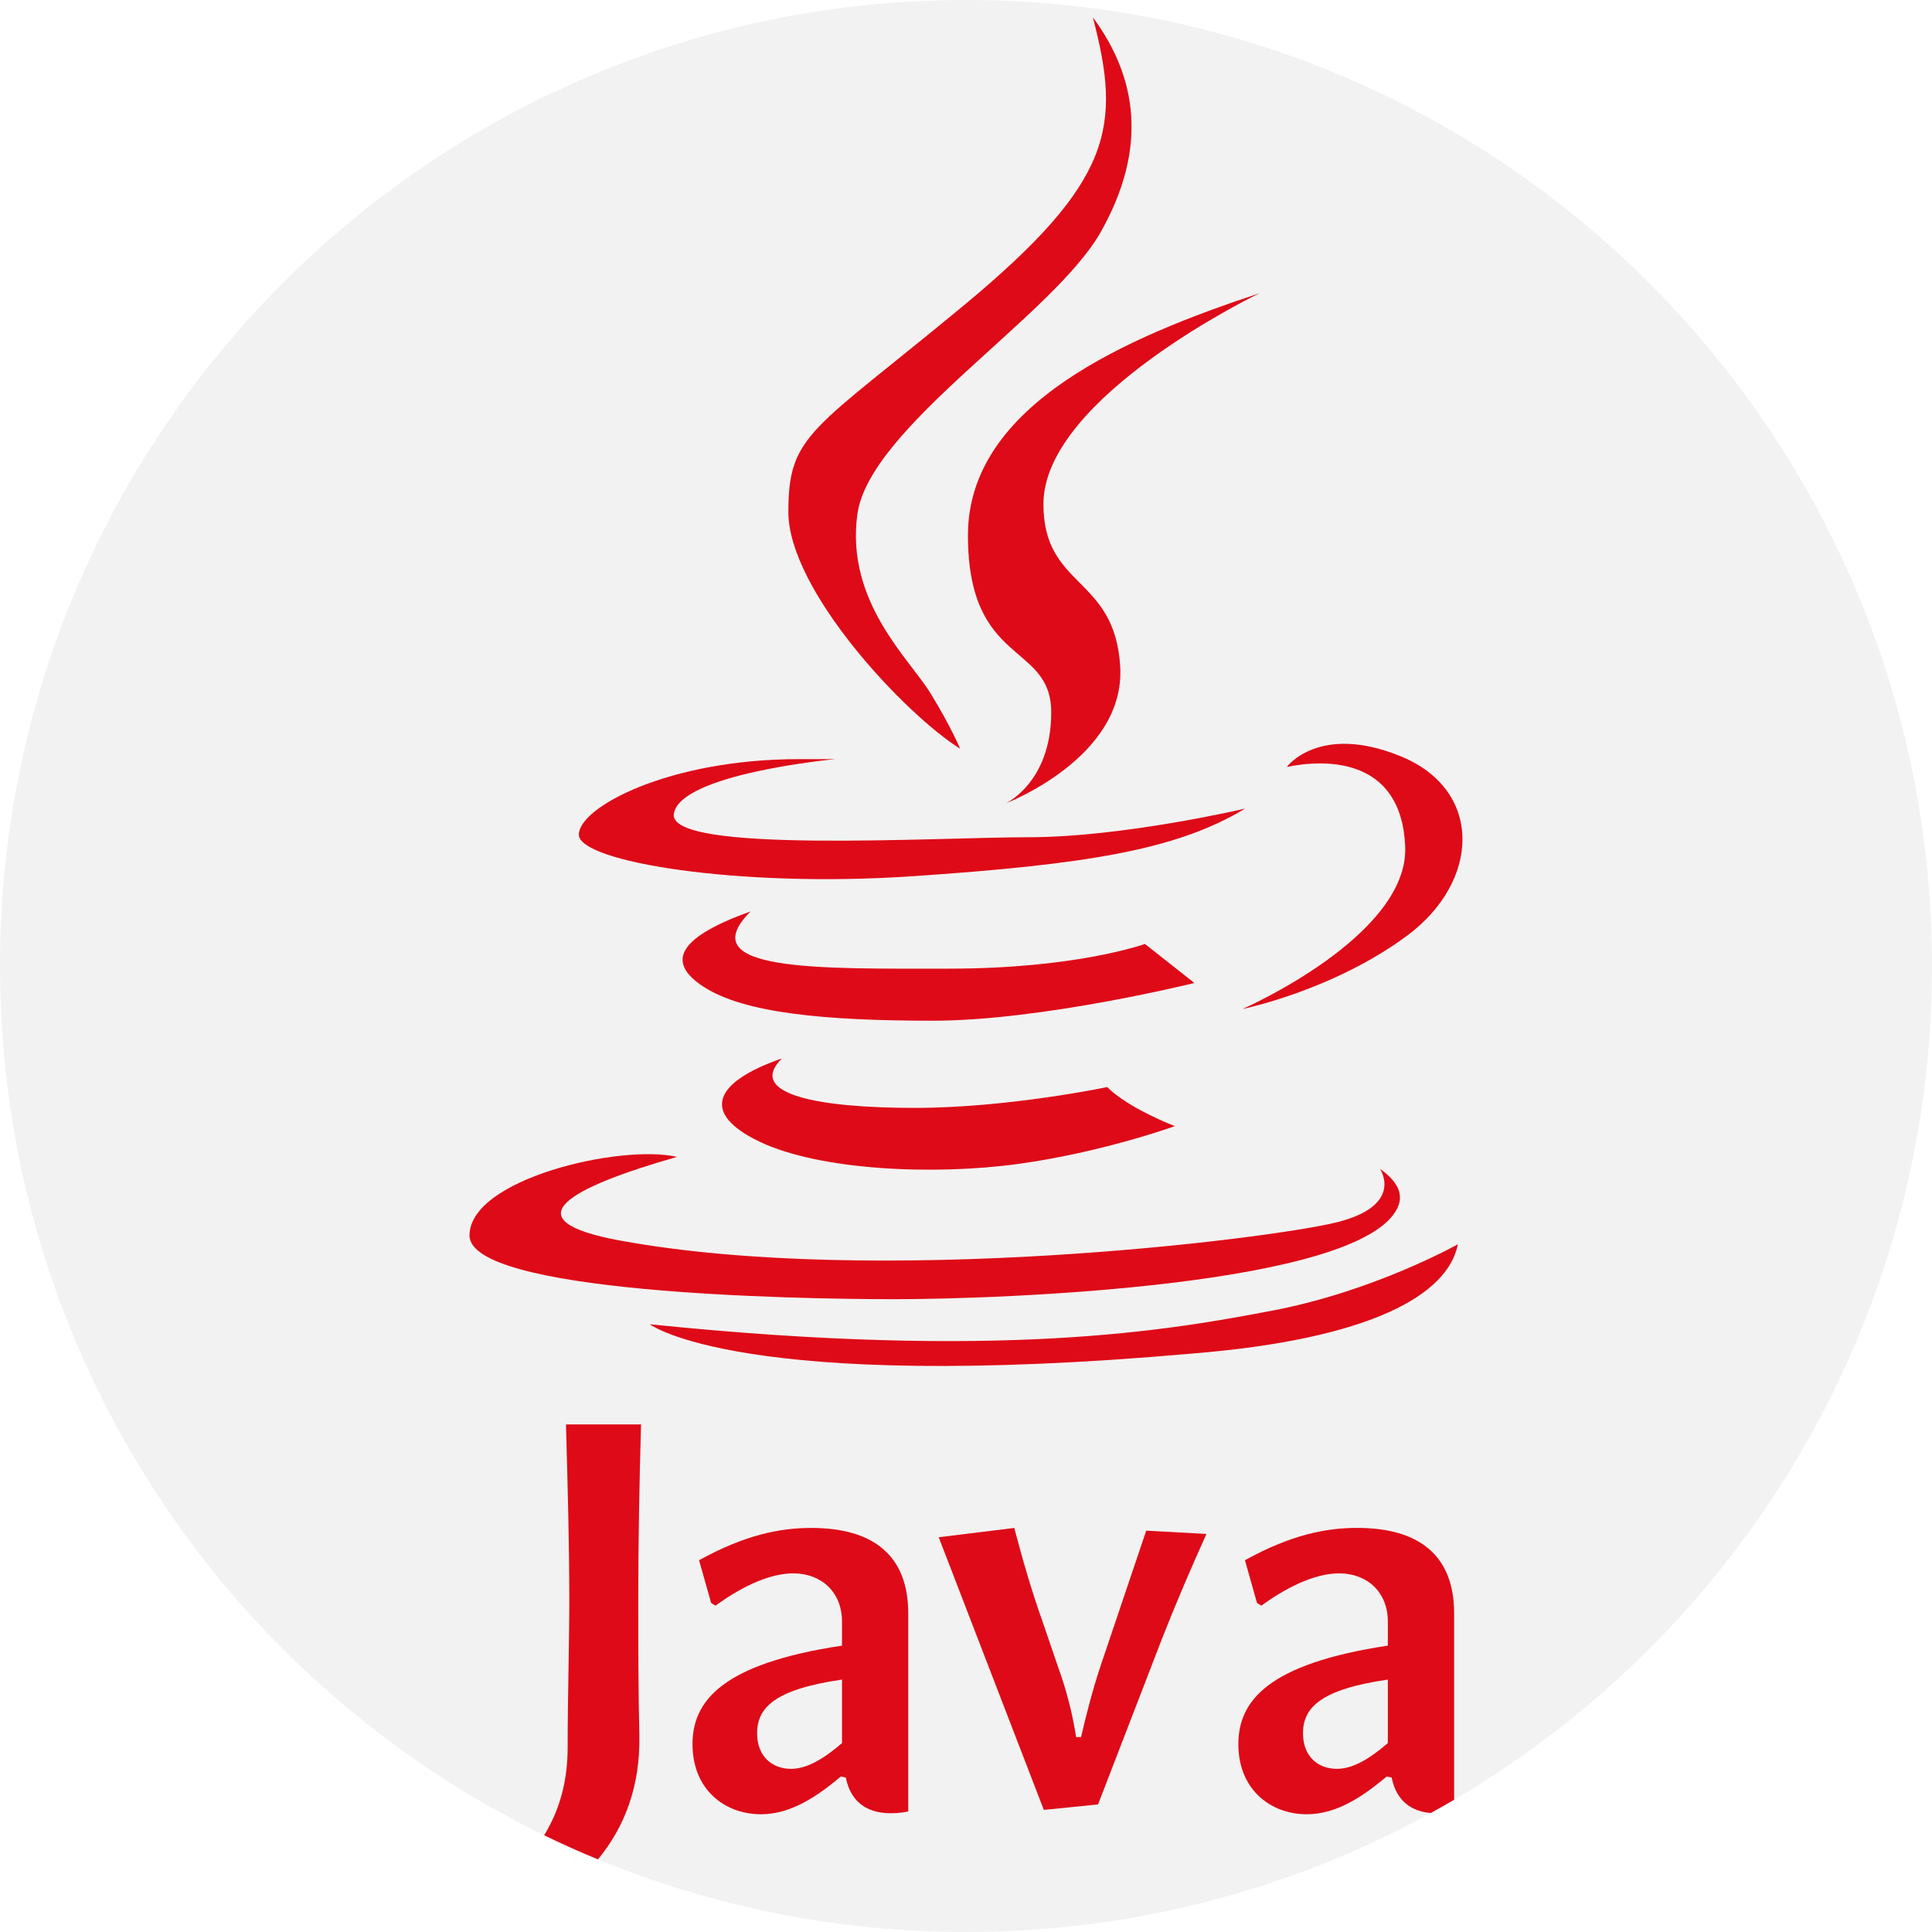
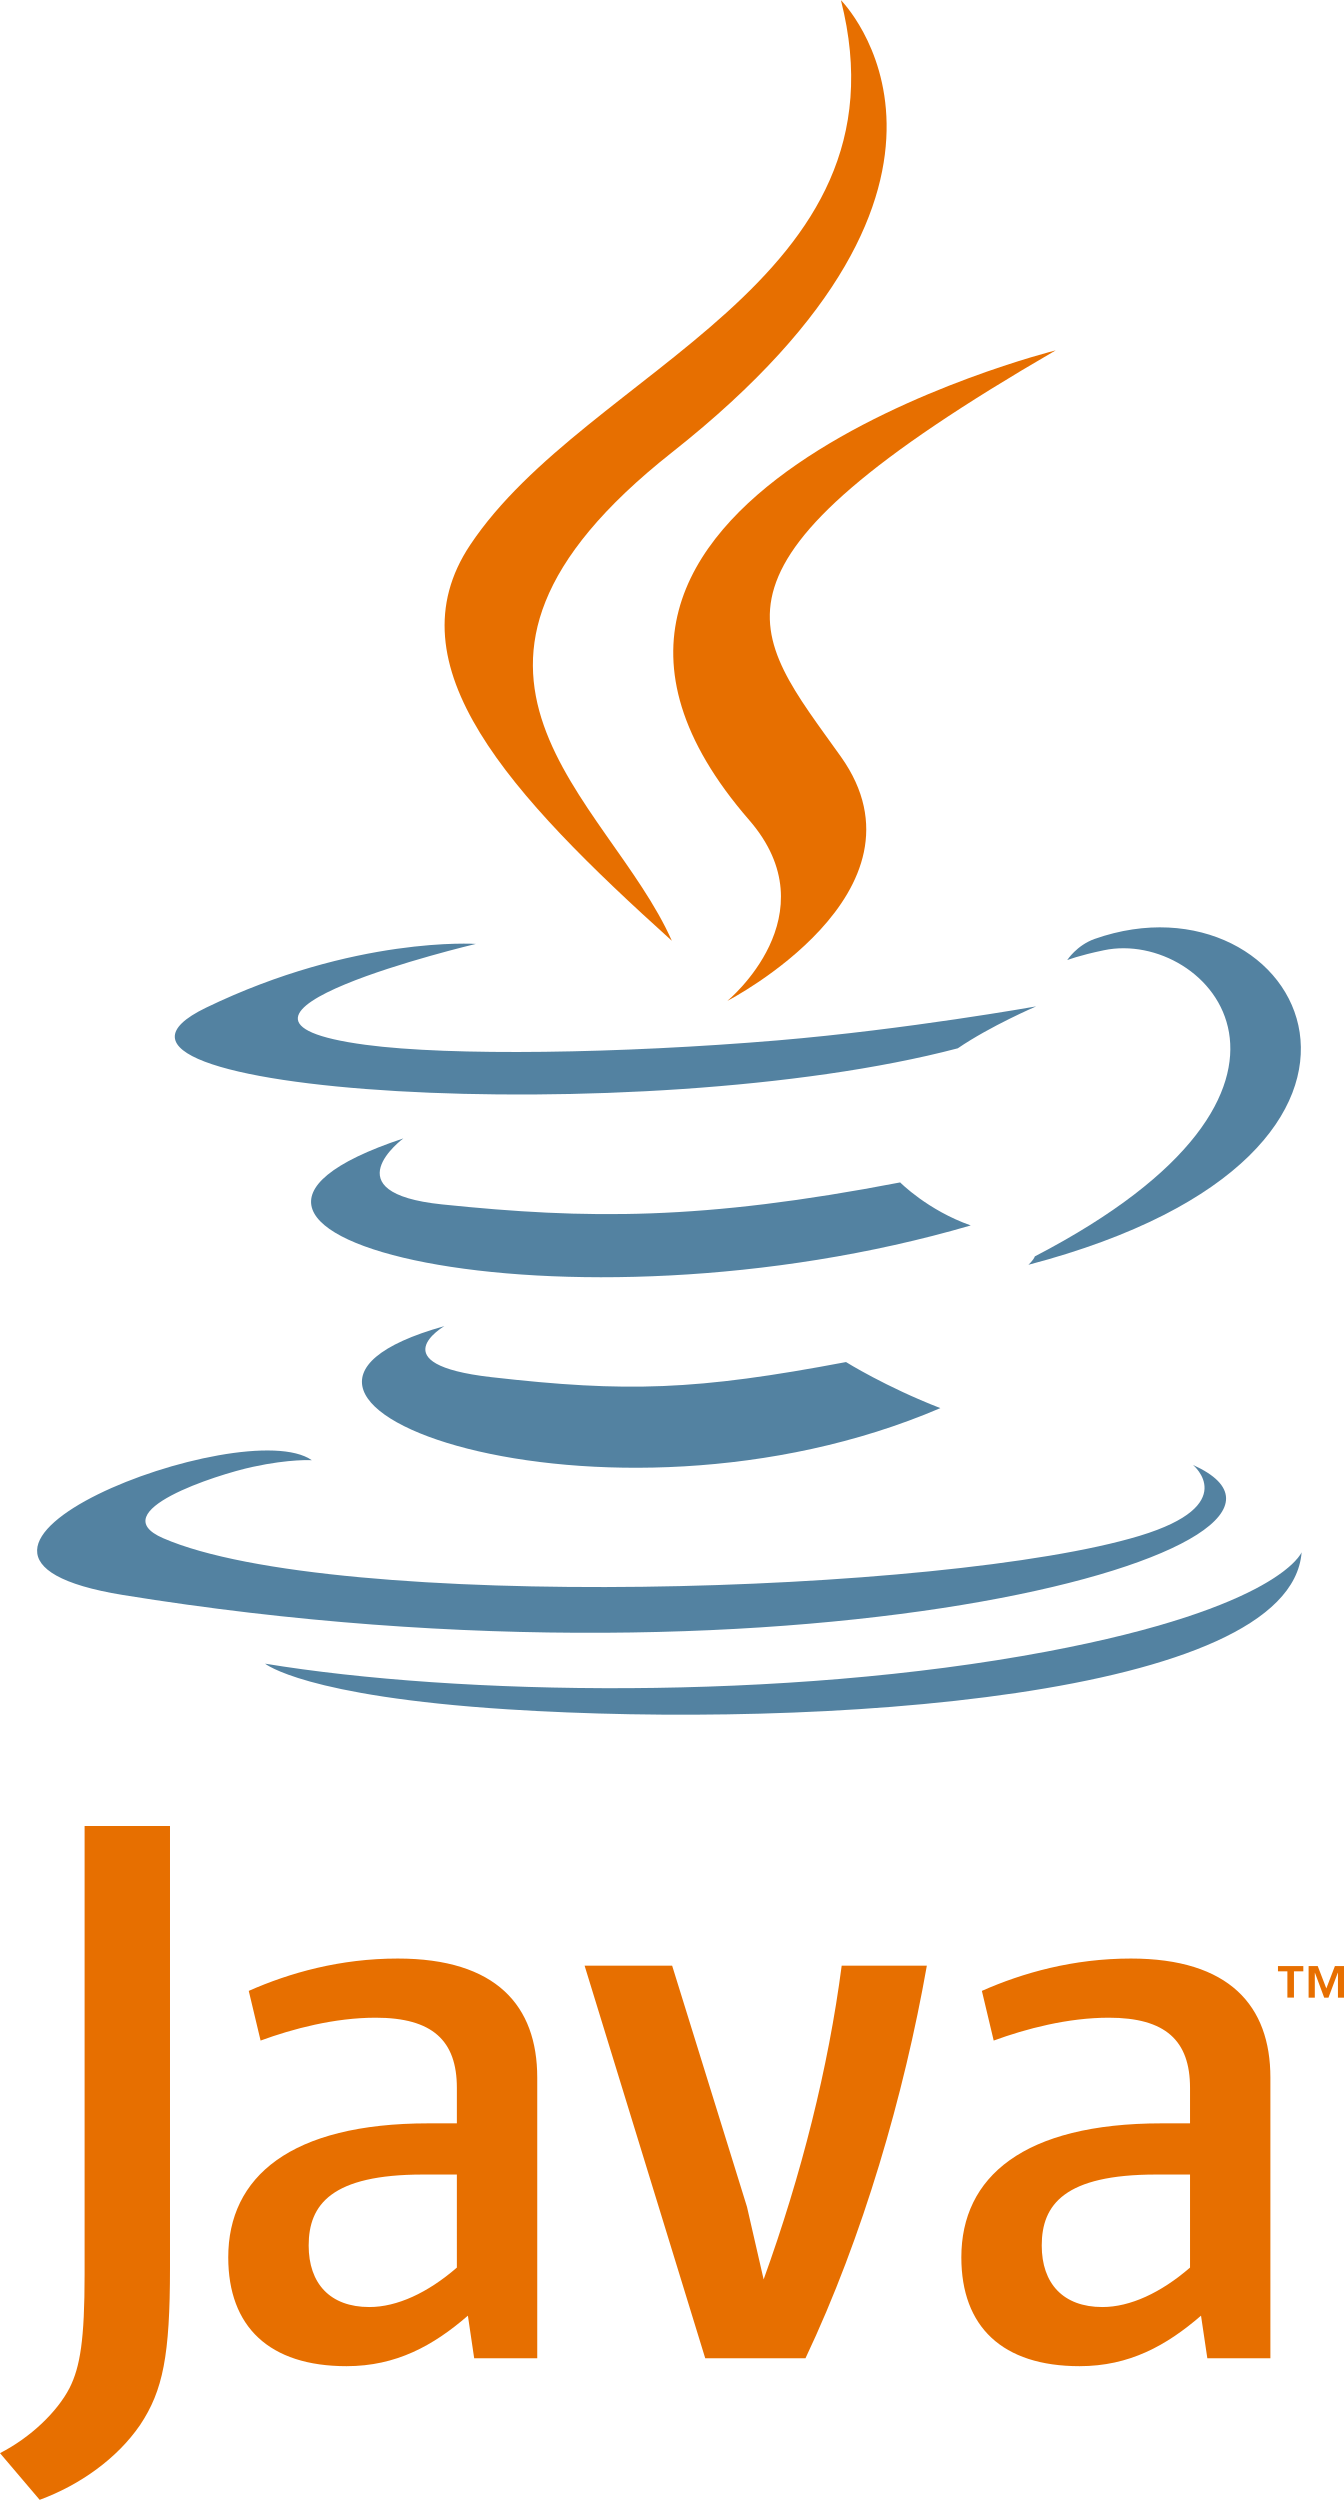
- <svg xmlns="http://www.w3.org/2000/svg" version="1.1" id="Capa_1" x="0px" y="0px" viewBox="0 0 512 512" style="enable-background:new 0 0 512 512;" xml:space="preserve">
-   <path style="fill:#F2F2F2;" d="M512,256c0,94.187-50.866,176.504-126.642,220.954c-2.038,1.202-4.106,2.372-6.186,3.511  C342.632,500.569,300.659,512,256,512c-34.544,0-67.48-6.844-97.541-19.247c-4.827-1.985-9.582-4.117-14.252-6.395  C58.838,444.865,0,357.303,0,256C0,114.615,114.615,0,256,0S512,114.615,512,256z" />
-   <g>
-     <path style="fill:#DE0A17;" d="M289.623,4.605c7.587,28.969,5.518,43.454-34.487,76.562s-46.213,33.797-46.213,54.489   s30.694,53.455,45.523,62.767c0,0-2.414-5.863-7.932-14.829c-5.518-8.966-22.416-24.141-19.313-47.247s51.903-52.593,64.491-74.837   C304.279,39.264,301.349,20.469,289.623,4.605z" />
-     <path style="fill:#DE0A17;" d="M333.767,77.717c-34.487,11.381-77.251,29.314-77.251,64.146s22.071,28.279,22.071,46.902   s-12.071,24.141-12.071,24.141s31.728-12.071,30.349-36.212s-20.347-20.692-20.347-43.109   C276.518,105.211,333.767,77.717,333.767,77.717z" />
-     <path style="fill:#DE0A17;" d="M211.682,201.182c-34.487,0-58.283,12.76-58.283,20.002s42.419,14.14,88.287,11.036   s70.009-6.897,88.287-17.934c0,0-32.418,7.587-57.249,7.587s-95.794,4.438-94.149-6.208c1.645-10.645,42.765-14.484,42.765-14.484   L211.682,201.182L211.682,201.182z" />
-     <path style="fill:#DE0A17;" d="M198.921,241.531c-18.278,6.553-23.107,13.105-12.415,20.003   c10.691,6.897,31.728,8.966,60.697,8.966s69.32-10.002,69.32-10.002l-13.105-10.347c0,0-17.934,6.553-52.076,6.553   S182.885,257.568,198.921,241.531z" />
-     <path style="fill:#DE0A17;" d="M207.198,280.502c-17.934,6.208-21.727,14.484-5.863,22.071c15.864,7.587,46.213,8.966,68.629,5.863   c22.416-3.103,41.384-10.002,41.384-10.002s-12.243-4.656-17.934-10.347c0,0-26.21,5.518-51.041,5.518   S197.542,290.158,207.198,280.502z" />
-     <path style="fill:#DE0A17;" d="M341.009,203.25c0,0,8.621-11.726,30.349-2.759c21.727,8.966,21.037,33.108,1.379,47.592   s-43.454,19.313-43.454,19.313s44.144-19.313,43.109-43.109C371.358,200.492,351.009,201.182,341.009,203.25z" />
-     <path style="fill:#DE0A17;" d="M164.435,328.78c67.943,12.415,171.404-0.342,189.676-4.821   c18.282-4.49,11.588-14.216,11.588-14.216c4.469,3.156,6.456,6.632,4.625,10.419c-10.005,20.692-105.189,24.137-133.124,24.137   s-112.773-1.718-112.773-16.895c0-14.991,40.029-24.262,54.969-20.816C151.295,314.627,134.617,323.328,164.435,328.78z" />
-     <path style="fill:#DE0A17;" d="M172.194,350.941c0,0,24.055,18.364,143.811,7.759c47.851-3.88,67.767-15.778,70.354-28.969   c0,0-21.986,12.415-49.145,17.589C310.057,352.494,265.309,360.512,172.194,350.941z" />
-     <path style="fill:#DE0A17;" d="M169.88,377.49h-19.884c0.439,16.687,0.878,31.347,0.878,46.582c0,11.609-0.439,25.245-0.439,38.881   c0,9.007-2.058,16.603-6.228,23.406c4.671,2.278,9.425,4.409,14.252,6.395c7.147-8.652,11.212-19.383,10.982-32.841   c-0.293-11.034-0.293-25.245-0.293-35.84C169.148,408.252,169.441,392.871,169.88,377.49z" />
-     <path style="fill:#DE0A17;" d="M303.762,405.64l-12.048,35.694c-2.173,6.531-3.772,12.769-5.224,19.007h-1.306   c-1.014-6.384-2.466-12.184-4.932-19.007l-3.918-11.463c-2.905-8.119-5.371-16.687-7.544-24.952l-20.02,2.466l27.857,72.255   l14.367-1.452l16.969-43.959c3.344-8.558,7.69-18.725,11.755-27.721L303.762,405.64z" />
-     <path style="fill:#DE0A17;" d="M359.664,404.908c-8.119,0-17.408,1.745-29.738,8.568l3.187,11.316l1.16,0.721   c7.983-5.799,15.099-8.558,20.605-8.558c7.398,0,12.915,4.932,12.915,12.779v6.374c-31.775,4.796-39.612,14.66-39.612,26.122   c0,12.048,8.568,18.568,18.139,18.568c7.983,0,14.942-4.786,21.191-10.01l1.296,0.293c1.296,6.52,5.601,8.986,10.365,9.383   c2.079-1.139,4.148-2.309,6.186-3.511v-49.403C385.358,412.317,376.215,404.908,359.664,404.908z M367.794,461.939   c-5.214,4.504-9.571,6.823-13.49,6.823c-4.932,0-8.997-3.187-8.997-9.435c0-6.677,4.493-11.609,22.486-14.221V461.939z" />
-     <path style="fill:#DE0A17;" d="M215.009,404.919c-8.119,0-17.408,1.735-29.748,8.558l3.197,11.316l1.16,0.731   c7.983-5.81,15.088-8.568,20.605-8.568c7.398,0,12.915,4.932,12.915,12.769v6.384c-31.775,4.796-39.612,14.66-39.612,26.122   c0,12.048,8.558,18.568,18.139,18.568c7.973,0,14.942-4.786,21.18-10.01l1.306,0.293c1.452,7.398,6.823,9.582,12.33,9.435   c1.358,0,2.779-0.167,4.211-0.47v-52.496C240.692,412.317,231.549,404.919,215.009,404.919z M223.138,461.939   c-5.224,4.504-9.582,6.823-13.5,6.823c-4.932,0-8.997-3.197-8.997-9.435c0-6.677,4.504-11.609,22.497-14.221V461.939z" />
-   </g>
-   <g>
- </g>
-   <g>
- </g>
-   <g>
- </g>
-   <g>
- </g>
-   <g>
- </g>
-   <g>
- </g>
-   <g>
- </g>
-   <g>
- </g>
-   <g>
- </g>
-   <g>
- </g>
-   <g>
- </g>
-   <g>
- </g>
-   <g>
- </g>
-   <g>
- </g>
-   <g>
- </g>
+ <svg xmlns="http://www.w3.org/2000/svg" width="1344" height="2500" viewBox="6.527 4.399 290.829 540.906">
+   <path d="M285.104 430.945h-2.037v-1.14h5.486v1.14h-2.025v5.688h-1.424v-5.688zm10.942.297h-.032l-2.02 5.393h-.924l-2.006-5.393h-.024v5.393h-1.343v-6.828h1.976l1.86 4.835 1.854-4.835h1.969v6.828h-1.311l.001-5.393z" fill="#e76f00" />
+   <path d="M102.681 291.324s-14.178 8.245 10.09 11.035c29.4 3.354 44.426 2.873 76.825-3.259 0 0 8.518 5.341 20.414 9.967-72.63 31.128-164.376-1.803-107.329-17.743M93.806 250.704s-15.902 11.771 8.384 14.283c31.406 3.24 56.208 3.505 99.125-4.759 0 0 5.937 6.018 15.271 9.309-87.815 25.678-185.624 2.025-122.78-18.833" fill="#5382a1" />
+   <path d="M168.625 181.799c17.896 20.604-4.701 39.146-4.701 39.146s45.439-23.458 24.571-52.833c-19.491-27.395-34.438-41.005 46.479-87.934.001-.001-127.013 31.721-66.349 101.621" fill="#e76f00" />
+   <path d="M264.684 321.369s10.492 8.646-11.555 15.333c-41.923 12.7-174.488 16.535-211.314.507-13.238-5.76 11.587-13.752 19.396-15.429 8.144-1.766 12.798-1.437 12.798-1.437-14.722-10.371-95.157 20.363-40.857 29.166 148.084 24.015 269.944-10.814 231.532-28.14M109.499 208.617s-67.431 16.016-23.879 21.832c18.389 2.462 55.047 1.905 89.192-.956 27.906-2.354 55.928-7.358 55.928-7.358s-9.84 4.214-16.959 9.074c-68.475 18.01-200.756 9.631-162.674-8.79 32.206-15.568 58.392-13.802 58.392-13.802M230.462 276.231c69.608-36.171 37.425-70.932 14.96-66.248-5.506 1.146-7.961 2.139-7.961 2.139s2.045-3.202 5.947-4.588c44.441-15.624 78.619 46.081-14.346 70.521 0 0 1.079-.962 1.4-1.824" fill="#5382a1" />
+   <path d="M188.495 4.399s38.55 38.562-36.563 97.862c-60.233 47.567-13.735 74.689-.025 105.678-35.158-31.723-60.96-59.647-43.65-85.637 25.406-38.151 95.792-56.648 80.238-117.903" fill="#e76f00" />
+   <path d="M116.339 374.246c66.815 4.277 169.417-2.373 171.846-33.987 0 0-4.67 11.984-55.219 21.503-57.027 10.731-127.364 9.479-169.081 2.601.002-.002 8.541 7.067 52.454 9.883" fill="#5382a1" />
+   <path d="M105.389 495.049c-6.303 5.467-12.96 8.536-18.934 8.536-8.527 0-13.134-5.113-13.134-13.314 0-8.871 4.937-15.357 24.739-15.357h7.328l.001 20.135m17.392 19.623V453.93c0-15.518-8.85-25.756-30.188-25.756-12.457 0-23.369 3.076-32.238 6.999l2.56 10.752c6.983-2.563 16.022-4.949 24.894-4.949 12.292 0 17.58 4.949 17.58 15.181v7.678h-6.135c-29.865 0-43.337 11.593-43.337 28.993 0 15.018 8.878 23.554 25.594 23.554 10.745 0 18.766-4.437 26.264-10.929l1.361 9.221 13.645-.002zM180.824 514.672h-21.691l-26.106-84.96h18.944l16.198 52.199 3.601 15.699c8.195-22.698 13.992-45.726 16.891-67.898h18.427c-4.938 27.976-13.822 58.684-26.264 84.96M264.038 495.049c-6.315 5.467-12.983 8.536-18.958 8.536-8.512 0-13.131-5.113-13.131-13.314 0-8.871 4.947-15.357 24.748-15.357h7.341v20.135m17.39 19.623V453.93c0-15.518-8.871-25.756-30.186-25.756-12.465 0-23.381 3.076-32.246 6.999l2.557 10.752c6.985-2.563 16.041-4.949 24.906-4.949 12.283 0 17.579 4.949 17.579 15.181v7.678h-6.146c-29.873 0-43.34 11.593-43.34 28.993 0 15.018 8.871 23.554 25.584 23.554 10.752 0 18.77-4.437 26.28-10.929l1.366 9.221 13.646-.002zM36.847 529.099c-4.958 7.239-12.966 12.966-21.733 16.206L6.527 535.2c6.673-3.424 12.396-8.954 15.055-14.104 2.3-4.581 3.252-10.485 3.252-24.604v-96.995h18.478v95.666c-.001 18.875-1.51 26.5-6.465 33.936" fill="#e76f00" />
</svg>
